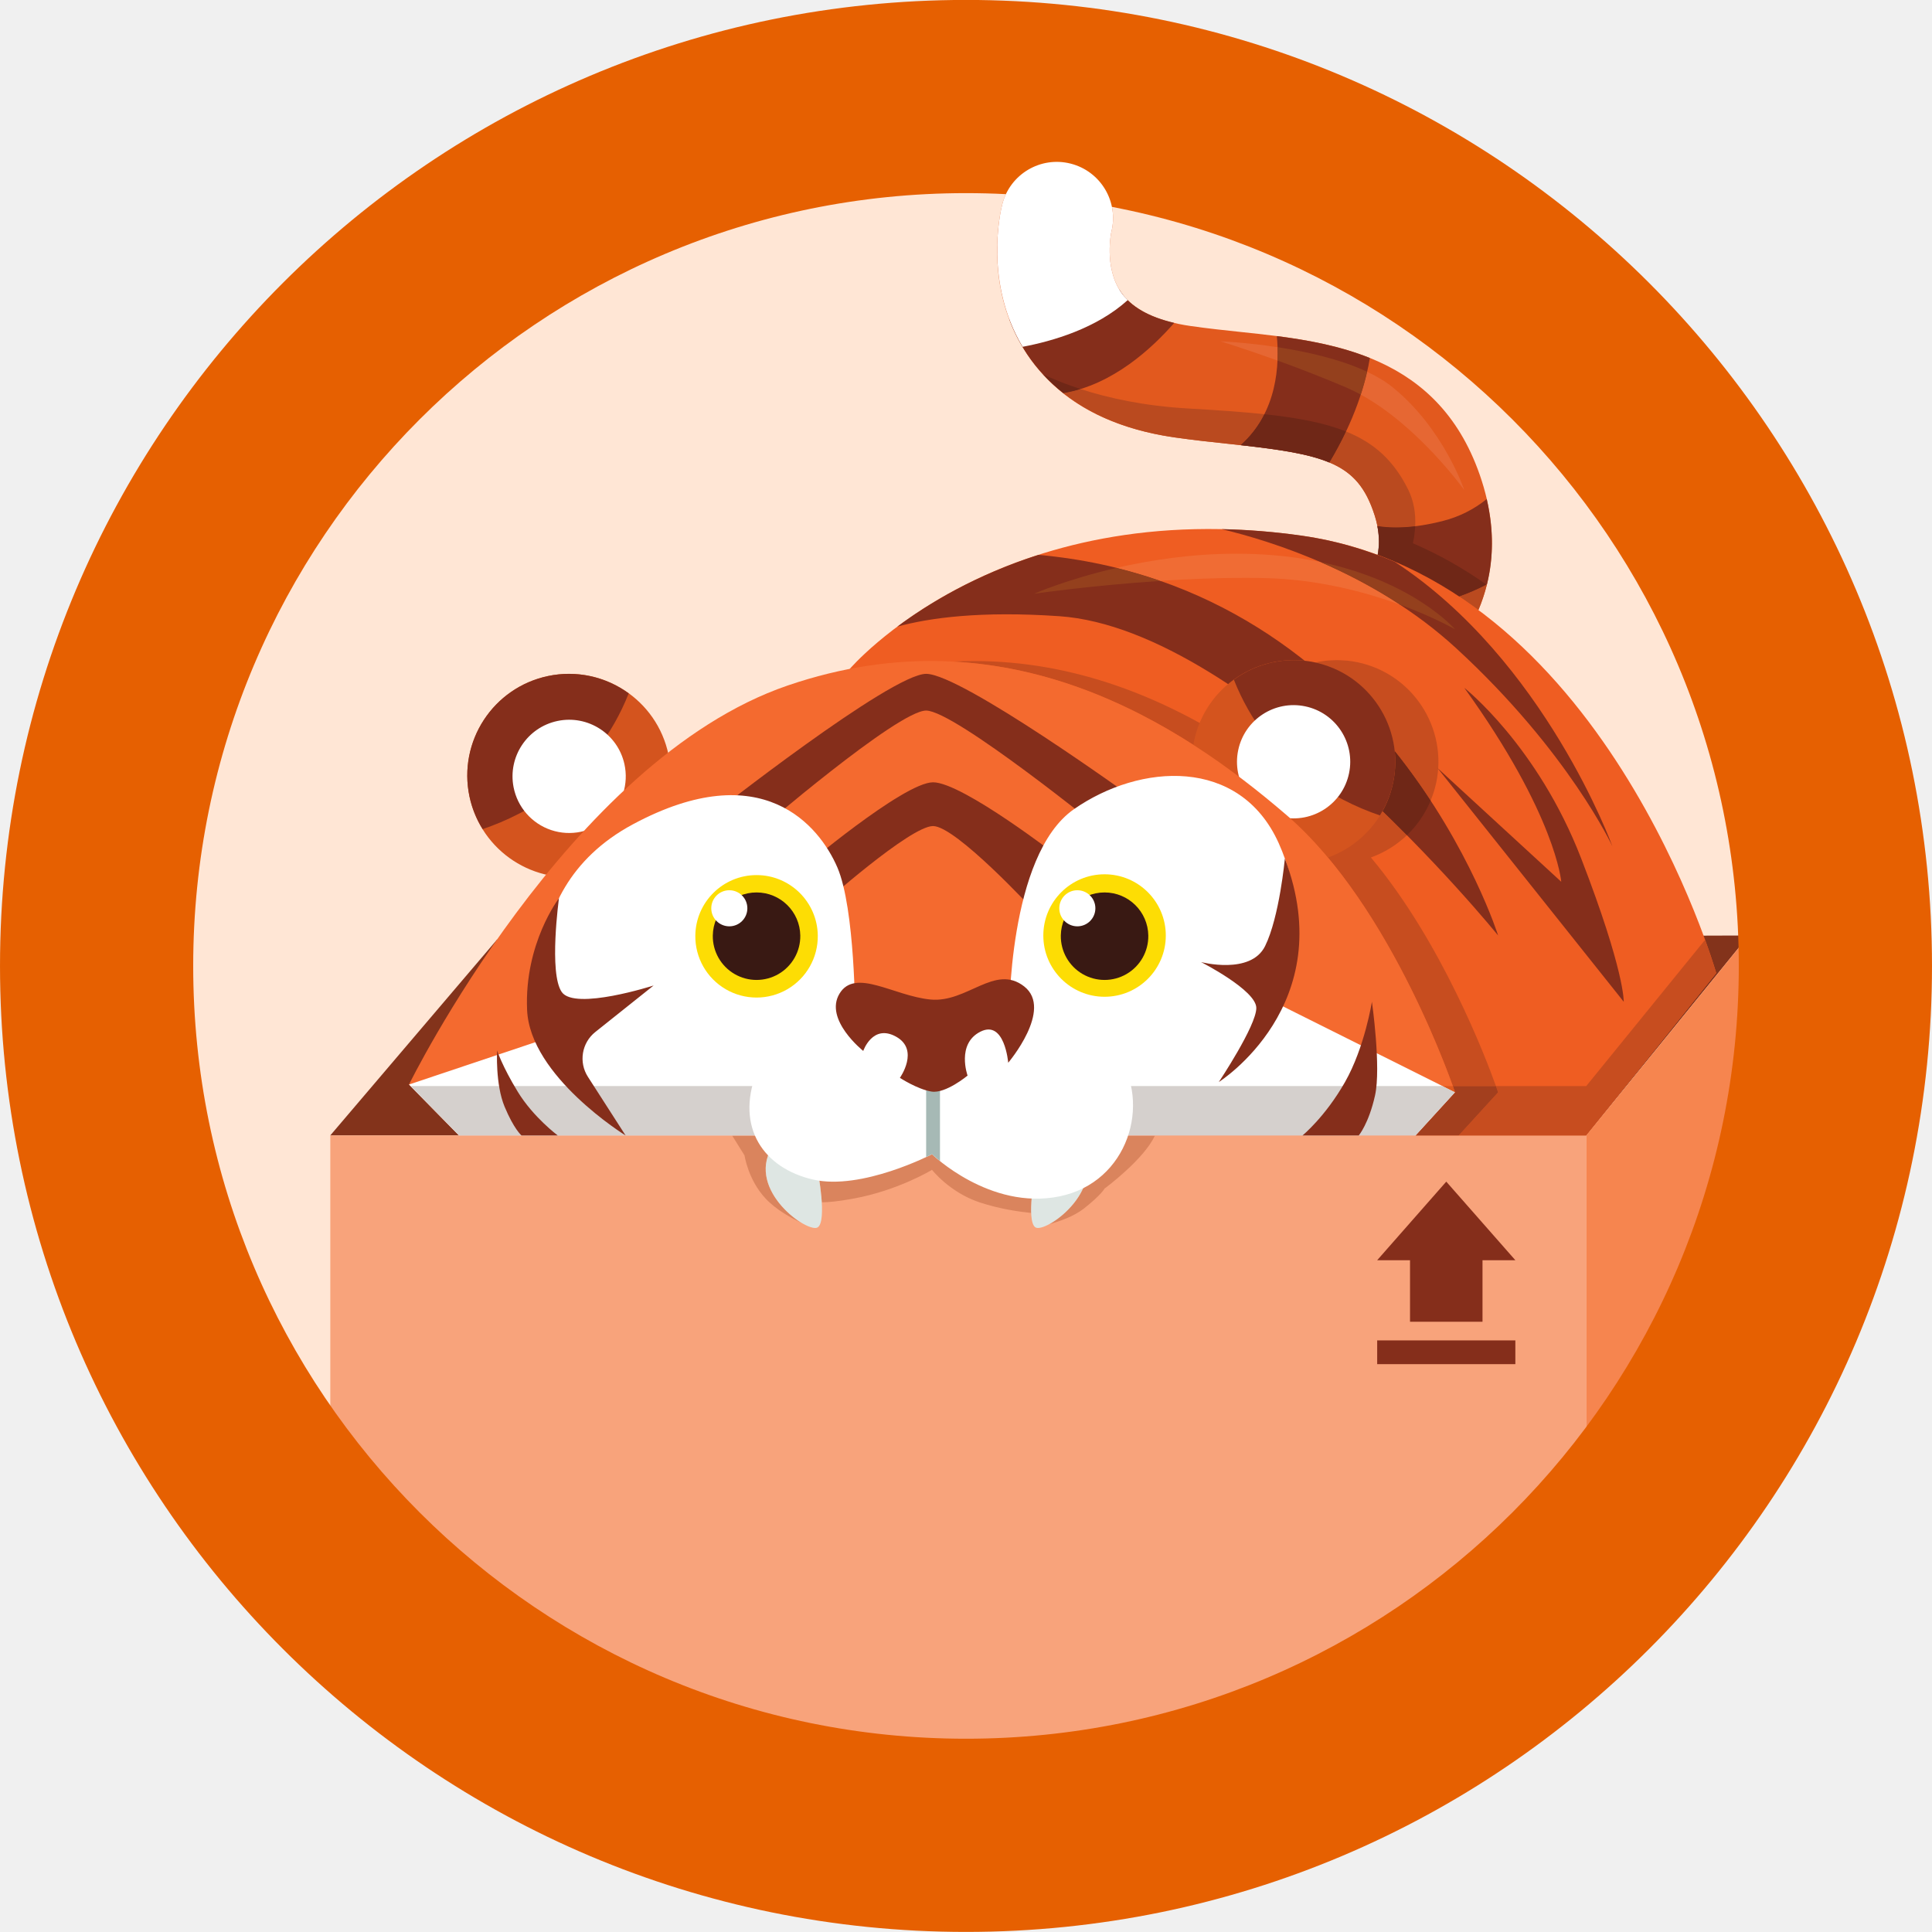
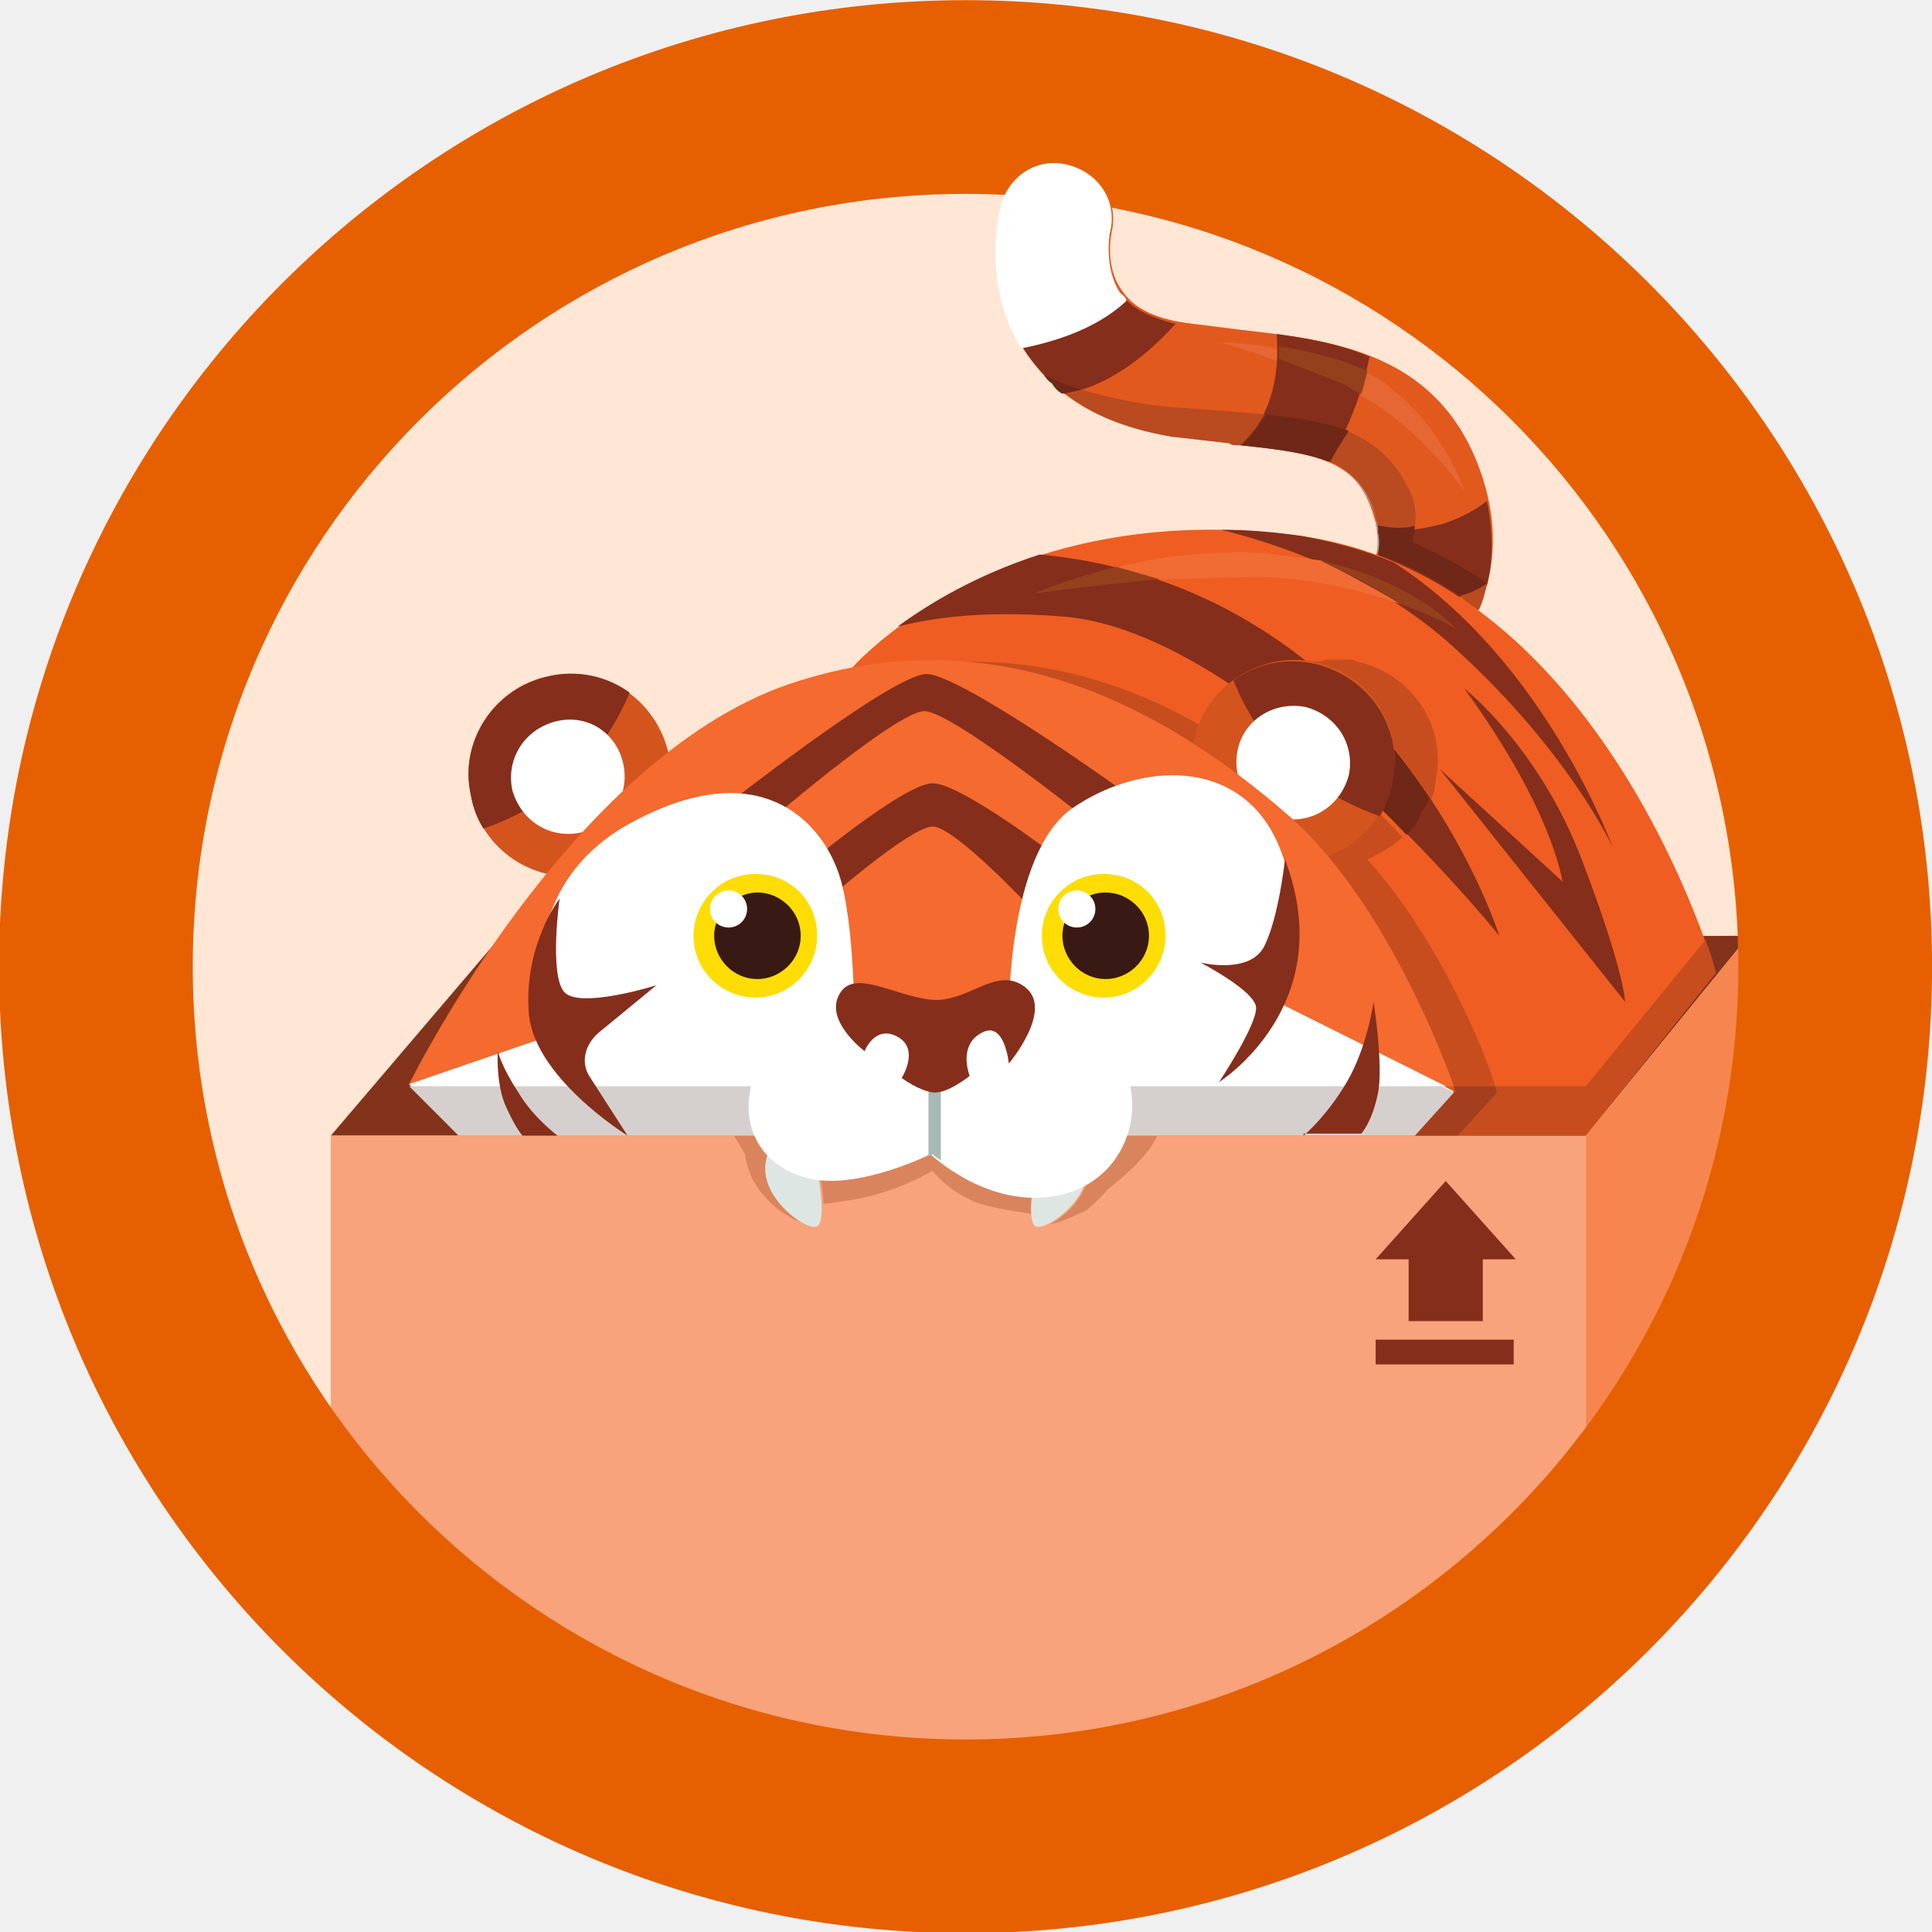
- <svg xmlns="http://www.w3.org/2000/svg" viewBox="0 0 1024 1024">
-   <g transform="matrix(5.4613 0 0 -5.4613 765.42 2013.6)">
-     <circle cx="-46.403" cy="-274.96" r="90" fill="#ffe6d5" fill-rule="evenodd" transform="scale(1 -1)" />
-     <path fill="#83331b" d="m-108.1 258.51 16.177 19.001 121.48.403L13.79 258.51z" />
-     <path fill="#f8a37b" d="M-108.097 258.508v-51.063a18.027 8.163 0 0 0 16.264-8.115H2.495a13.606 8.503 0 0 0-1.131 3.392 13.606 8.503 0 0 0 12.43 8.47v47.316z" />
-     <path fill="#da845d" d="M-38.324 249.896c1.962 1.06 4.991 4.244 3.122 7.428-.346.589-.684.968-1.008 1.183h8.145c-1.06-2.333-4.89-5.155-4.89-5.155s-.313-.606-2.01-1.941c-.962-.754-2.342-1.237-3.359-1.515m-24.04.13c-1.002.466-2.456 1.263-3.479 2.349-1.708 1.813-2.052 4.19-2.052 4.19l-1.208 1.942h4.853c-.324-.215-.66-.594-1.007-1.183-1.797-3.062.935-6.124 2.892-7.297m22.287.96c-1.065.105-3.04.373-5.015 1.03-2.91.97-4.609 3.154-4.609 3.154s-3.275-2.001-7.64-2.796c-1.459-.265-2.409-.354-3.029-.354h-.029c-.087 1.464-.387 3.029-.387 3.029s-.827 2.653-2.068 3.457h25.251c-1.24-.804-2.069-3.457-2.069-3.457s-.464-2.425-.405-4.062" />
-     <path fill="#dee6e3" d="M-60.787 255.05s.923-4.821 0-5.458c-.922-.637-6.926 3.548-4.47 7.732s4.47-2.274 4.47-2.274M-39.673 255.05s-.922-4.821 0-5.458c.923-.637 6.927 3.548 4.471 7.732s-4.471-2.274-4.471-2.274" />
-     <path fill="#d4541e" d="M-75.274 295.46c1.117-5.335-2.302-10.566-7.637-11.683s-10.565 2.302-11.682 7.637 2.302 10.566 7.637 11.683 10.565-2.302 11.682-7.637" />
-     <path fill="#852e1b" d="M-79.137 301.41a9.83 9.83 0 0 1-7.819 1.686c-5.335-1.117-8.754-6.348-7.637-11.683a9.8 9.8 0 0 1 1.282-3.177c4.349 1.479 10.933 5.007 14.174 13.174" />
-     <path fill="#fff" d="M-79.556 294.56a5.495 5.495 0 1 0-10.756-2.25 5.495 5.495 0 0 0 10.756 2.25" />
-     <path fill="#e2591e" d="M-11.97 297.295a5.461 5.461 0 0 0-1.736 10.639c1.577.545 9.257 3.6 6.96 10.765-1.66 5.18-4.8 5.934-14.08 6.919-1.703.18-3.462.368-5.29.629-6.567.938-11.396 3.654-14.35 8.072-4.313 6.445-2.623 13.75-2.416 14.562a5.46 5.46 0 1 0 10.582-2.697c.002 0-.74-3.391.946-5.845 1.168-1.701 3.45-2.804 6.783-3.281 1.632-.233 3.292-.41 4.897-.58 8.623-.915 19.355-2.056 23.327-14.443 4.228-13.187-6.004-21.855-13.912-24.464a5.5 5.5 0 0 0-1.712-.276" />
-     <path fill="#852e1b" d="m-31.354 340.339-.162.262c-3.6-2.3-8.146-2.791-10.69-2.868a16.5 16.5 0 0 1 1.74-3.414c.965-1.445 2.152-2.688 3.515-3.766 4.784.793 8.636 4.38 10.757 6.815-2.455.573-4.194 1.564-5.16 2.97M-19.759 325.5c3.913-.433 6.655-.862 8.622-1.688 1.349 2.24 3.232 5.957 3.93 10.147-2.897 1.167-6.016 1.739-9.03 2.126.263-2.716.078-7.398-3.522-10.585M4.156 311.99c.613 2.489.673 5.257-.025 8.279a11 11 0 0 0-4.202-2.11c-2.954-.768-5.066-.721-6.408-.51.581-2.946-.577-5.127-2.15-6.673 4.852-2.12 9.593-.653 12.785 1.015" />
-     <path fill="#83bad2" d="M-6.447 314.857q-.005.001-.009.004.018.096.034.193l.001.002.028.238q.048.375.056.77l.001.16a8 8 0 0 1-.08 1.047v-.001c-.066.45-.167.916-.322 1.404q.167-.527.265-1.025h-.006c.201-1.02.194-1.95.032-2.792m-.292 3.82-.008.022c-.856 2.67-2.105 4.165-4.386 5.12 2.281-.955 3.53-2.45 4.386-5.12zm-13.018 6.825q-.52.058-1.07.116c-1.702.18-3.46.368-5.29.629l-.146.022.147-.022c1.828-.261 3.587-.45 5.29-.63q.548-.057 1.07-.115m-6.54.772-.023.003zm-.075.01h-.003z" />
-     <path fill="#ba4a1f" d="M3.323 309.507q-.912.68-1.865 1.31c.962.335 1.851.734 2.646 1.147l.037-.026a16.4 16.4 0 0 0-.818-2.431m-7.988 8.008c-.71 0-1.312.056-1.808.134a10 10 0 0 1-.265 1.025v.003q-.005.011-.009.022c-.856 2.67-2.105 4.165-4.386 5.12.494.82 1.06 1.84 1.612 3.007 2.75-1.108 4.625-2.821 6.016-5.603.566-1.131.757-2.351.695-3.592a16 16 0 0 0-1.855-.116m-15.092 7.987q-.52.058-1.07.116c-1.702.18-3.46.368-5.289.629l-.147.022-.034.005q-.012 0-.023.003l-.052.008h-.003c-4.878.737-8.769 2.48-11.64 5.178q.512-.475 1.064-.91c.568.094 1.123.228 1.664.394 2.752-.893 6.221-1.645 10.437-1.887 2.795-.16 5.246-.326 7.403-.556a10 10 0 0 0-2.31-3.002" />
-     <path fill="#6f2717" d="M-36.95 330.553q-.553.436-1.065.91-.459.43-.883.893a33 33 0 0 1 3.611-1.41c-.54-.165-1.096-.3-1.664-.393M-11.133 323.82c-1.97.825-4.707 1.249-8.624 1.682a10 10 0 0 1 2.31 3.002c3.255-.346 5.842-.838 7.926-1.678a35 35 0 0 0-1.612-3.006M1.458 310.818a38.3 38.3 0 0 1-7.905 4.039c.162.843.17 1.772-.032 2.793l.006-.001a11.6 11.6 0 0 1 1.808-.134c.552 0 1.17.034 1.855.116a10.7 10.7 0 0 0-.219-1.652 39 39 0 0 0 7.133-4.015 20 20 0 0 0-2.646-1.146" />
-     <path fill="#e66733" d="M1.956 321.14s-4.428 6.195-10.044 9.266c.233.715.442 1.456.617 2.217.927-.436 1.771-.935 2.477-1.507 4.964-4.02 6.95-9.976 6.95-9.976m-18.127 12.572c-3.248 1.173-5.535 1.865-5.535 1.865s2.427-.091 5.54-.568a17 17 0 0 0-.005-1.297" />
-     <path fill="#94401d" d="M-8.088 330.406c-.478.26-.964.5-1.456.71a126 126 0 0 1-6.627 2.596c.02.453.02.888.005 1.297 2.763-.423 6.066-1.15 8.695-2.386a26 26 0 0 0-.617-2.217" />
-     <path fill="#ef5d22" d="M-57.687 303.78s14.474 17.064 43.825 12.94 40.267-42.45 40.267-42.45l-12.614-15.767h-71.478z" />
-     <path fill="#852e1b" d="M-53.065 307.89c3.118.854 8.074 1.536 15.715 1.011 18.532-1.273 42.591-30.99 42.591-30.99s-10.668 33.893-44.619 36.942c-6.085-1.951-10.642-4.693-13.687-6.963" />
-     <path fill="#c74d1f" d="M5.028 263.299H.844c-1.15 3.215-6.923 18.376-16.16 26.318-7.614 6.544-18.655 14.166-32.41 14.879a41 41 0 0 0 2.091.054c9.92 0 18.501-3.657 25.49-8.144.021.129.034.258.061.388a9.8 9.8 0 0 0 1.665 3.758c5.534-3.983 10.713-8.764 14.808-12.906a9.9 9.9 0 0 0-3.497-2.16c6.883-8.214 11.163-19.47 12.136-22.187m-6.338 27.706c-2.837 4.334-6.709 9.107-11.819 13.25q.225.062.451.116l.167.04q.39.084.786.135l.227.033c.25.027.501.04.754.048.091.003.181.012.273.012h.023c.245 0 .492-.016.74-.034.09-.006.18-.006.271-.015a10 10 0 0 0 1.035-.16c5.335-1.116 8.754-6.346 7.637-11.681a10 10 0 0 0-.492-1.606l-.034-.091z" />
-     <path fill="#6f2717" d="M-3.61 287.646c-4.096 4.142-9.275 8.923-14.809 12.906a9.9 9.9 0 0 0 3.033 2.738l.017.01q.417.241.857.443l.053.025q.417.187.852.335l.105.038q.186.06.373.114c5.11-4.143 8.982-8.916 11.82-13.25a10 10 0 0 0-.738-1.433v-.001a9.9 9.9 0 0 0-1.564-1.925" />
-     <path fill="#d4541e" d="M-24.269 296.79c-1.117-5.335 2.303-10.565 7.637-11.682 5.335-1.117 10.566 2.302 11.683 7.637s-2.302 10.565-7.637 11.682-10.565-2.302-11.683-7.637" />
-     <path fill="#852e1b" d="M-20.406 302.74a9.83 9.83 0 0 0 7.82 1.686c5.335-1.117 8.754-6.347 7.637-11.682a9.8 9.8 0 0 0-1.282-3.178c-4.35 1.48-10.934 5.007-14.175 13.174" />
-     <path fill="#fff" d="M-19.986 295.9a5.494 5.494 0 1 1 10.756-2.25 5.494 5.494 0 0 1-10.756 2.25" />
-     <path fill="#f46a2f" d="m-95.609 258.51-4.852 4.94s15.465 31.449 36.75 38.724c21.286 7.276 38.024-3.64 48.394-12.554s16.373-26.926 16.373-26.926l-3.82-4.184z" />
-     <path fill="#852e1b" d="M-71.124 289.57s17.435 13.737 20.853 13.737 20.078-12.054 20.078-12.054l-2.762-3.317s-14.548 11.807-17.316 11.807-16.459-11.807-16.459-11.807z" />
-     <path fill="#852e1b" d="M-62.485 284.29s10.016 8.491 12.885 8.491 12.401-7.399 12.401-7.399l-2.597-5.067s-7.579 8.22-9.804 8.22-10.777-7.641-10.777-7.641z" />
-     <path fill="#fff" d="m-100.46 263.45 13.49 4.52s-4.302 14.009 8.251 20.74 18.102-.182 19.83-4.184c1.729-4.003 1.729-14.555 1.729-14.555h14.954s-.157 15.707 6.271 20.194c6.428 4.488 16.095 5.094 19.873-3.274s0-15.646 0-15.646l17.119-8.551-3.82-4.184h-92.845z" />
-     <path fill="#fddd04" d="M-60.787 277.91a5.943 5.943 0 1 0-11.885 0 5.943 5.943 0 0 0 11.885 0" />
-     <path fill="#391913" d="M-62.485 277.91a4.246 4.246 0 1 0-8.491.001 4.246 4.246 0 0 0 8.491-.001" />
-     <path fill="#fff" d="M-67.622 280.554a1.751 1.751 0 1 0-3.502 0 1.751 1.751 0 0 0 3.502 0" />
-     <path fill="#fddd04" d="M-27.012 277.91a5.943 5.943 0 1 0-11.887 0 5.943 5.943 0 0 0 11.887 0" />
-     <path fill="#391913" d="M-28.71 277.91a4.246 4.246 0 1 0-8.491.001 4.246 4.246 0 0 0 8.491-.001" />
-     <path fill="#fff" d="M-33.847 280.554a1.751 1.751 0 1 0-3.502 0 1.751 1.751 0 0 0 3.502 0" />
-     <path fill="#c74d1f" d="M13.791 258.507H1.421l3.82 4.184s-.072.214-.213.608h8.763l11.536 14.197c.723-1.99 1.073-3.206 1.078-3.222z" />
-     <path fill="#a33f1e" d="M1.42 258.507h-4.184l3.82 4.184s-.07.214-.212.608h4.184c.141-.394.213-.608.213-.608z" />
-     <path fill="#de581d" d="m1.056 262.69-1.217.609H.844c.141-.394.212-.608.212-.608" />
-     <path fill="#d5d0cd" d="M-2.764 258.51h-92.845l-4.706 4.792H-.165l1.217-.608-3.82-4.184" />
-     <path fill="#fff" d="M-58.975 271.48s-5.68-1.462-7.755-6.855.745-9.305 5.475-10.397c4.731-1.091 11.553 2.456 11.553 2.456s5.602-5.458 12.352-4.093c6.75 1.364 8.934 9.096 5.659 13.736-3.275 4.639-11.28 5.153-11.28 5.153s-12.179-3.488-16.004 0" />
-     <path fill="#a6b9b5" d="M-49.702 256.687s.282-.27.773-.664v8.605a.672.672 0 0 1-1.342 0v-8.217c.356.167.57.276.57.276" />
-     <g fill="#852e1b">
-       <path d="M-42.306 265.564s4.394 5.176 1.554 7.403c-2.84 2.228-5.535-1.611-9.1-1.267s-7.302 3.095-8.826.572c-1.523-2.522 2.303-5.562 2.303-5.562s.908 2.659 3.196 1.379c2.29-1.28.361-3.99.361-3.99s1.685-1.104 3.06-1.331c1.373-.228 3.508 1.549 3.508 1.549s-1.109 3.074 1.246 4.262c2.356 1.189 2.698-3.015 2.698-3.015M-85.905 281.528s-3.367-4.374-3.094-10.832c.273-6.46 9.56-12.19 9.56-12.19l-3.656 5.689a3.29 3.29 0 0 0 .717 4.353l5.66 4.513s-7.642-2.456-8.915-.637c-1.274 1.82-.272 9.104-.272 9.104M-15.458 285.38s-.525-5.679-1.92-8.498c-1.396-2.82-6.217-1.547-6.217-1.547s5.367-2.729 5.367-4.457c0-1.729-3.639-7.186-3.639-7.186s11.817 7.446 6.409 21.688M-86.027 258.51s-2.365 1.758-3.882 4.245-2.001 4.002-2.001 4.002-.182-3.275.728-5.458 1.637-2.789 1.637-2.789zM-13.741 258.51s2.209 1.81 4.124 5.185 2.608 7.791 2.608 7.791.909-6.366.303-9.095-1.577-3.881-1.577-3.881zM-4.788 314.174c-2.809 1.198-5.822 2.093-9.074 2.55a65 65 0 0 1-7.739.628c4.835-1.15 14.841-4.264 22.793-11.581 10.901-10.03 15.146-19.22 15.146-19.22s-6.557 18.098-21.126 27.623" />
-       <path d="M1.956 301.95s7.105-5.586 11.35-16.571 4.124-13.897 4.124-13.897L-.642 294.164l12.008-11.037s-.486 6.443-9.41 18.823" />
+ <svg xmlns="http://www.w3.org/2000/svg" xml:space="preserve" id="svg10" x="0" y="0" version="1.1" viewBox="0 0 512 512">
+   <style>.st4{fill:#dee6e3}.st5{fill:#d4541e}.st6{fill:#852e1b}.st7{fill:#fff}.st11{fill:#6f2717}.st13{fill:#94401d}.st15{fill:#c74d1f}.st17{fill:#fddd04}.st18{fill:#391913}</style>
+   <g id="g18" transform="matrix(1.33333 0 0 -1.33333 198.628 515.837)">
+     <g id="g2248" transform="translate(425.097 -1123.349)scale(4.096)">
+       <circle id="path2188" cx="-93.3" cy="321.8" r="45" style="fill-rule:evenodd;clip-rule:evenodd;fill:#ffe6d5" />
+       <path id="path568" d="m-124.1 313.6 8.1 9.5 60.7.2-7.9-9.7z" style="fill:#83331b" />
+       <path id="path570" d="M-124.1 313.6v-25.5c4.6-.2 8.1-2 8.1-4.1h47.2c-.4.5-.6 1.1-.6 1.7 0 2.2 2.7 4 6.2 4.2v23.7z" style="fill:#f8a37b" />
+       <path id="path572" d="M-89.2 309.3c1 .5 2.5 2.1 1.6 3.7-.2.3-.3.5-.5.6h4.1c-.5-1.2-2.4-2.6-2.4-2.6s-.2-.3-1-1c-.6-.3-1.3-.6-1.8-.7m-12.1.1c-.5.2-1.2.6-1.7 1.2-.9.9-1 2.1-1 2.1l-.6 1h2.4c-.2-.1-.3-.3-.5-.6-.9-1.6.5-3.1 1.4-3.7m11.2.4c-.5.1-1.5.2-2.5.5-1.5.5-2.3 1.6-2.3 1.6s-1.6-1-3.8-1.4c-.7-.1-1.2-.2-1.5-.2 0 .7-.2 1.5-.2 1.5s-.4 1.3-1 1.7h12.6c-.6-.4-1-1.7-1-1.7s-.3-1.1-.3-2" style="fill:#da845d" />
+       <path id="path574" d="M-100.5 311.9s.5-2.4 0-2.7-3.5 1.8-2.2 3.9c1.2 2 2.2-1.2 2.2-1.2" class="st4" />
+       <path id="path576" d="M-89.9 311.9s-.5-2.4 0-2.7 3.5 1.8 2.2 3.9c-1.2 2-2.2-1.2-2.2-1.2" class="st4" />
+       <path id="path578" d="M-107.7 332.1c.6-2.7-1.2-5.3-3.8-5.8-2.7-.6-5.3 1.2-5.8 3.8-.6 2.7 1.2 5.3 3.8 5.8 2.6.6 5.2-1.1 5.8-3.8" class="st5" />
+       <path id="path580" d="M-109.6 335.1c-1.1.8-2.5 1.1-3.9.8-2.7-.6-4.4-3.2-3.8-5.8.1-.6.3-1.1.6-1.6 2.1.7 5.4 2.5 7.1 6.6" class="st6" />
+       <path id="path582" d="M-109.9 331.6c.3-1.5-.6-2.9-2.1-3.3-1.5-.3-2.9.6-3.3 2.1-.3 1.5.6 2.9 2.1 3.3 1.6.4 3-.6 3.3-2.1" class="st7" />
+       <path id="path584" d="M-76.1 333c-1.1 0-2.2.7-2.6 1.9-.5 1.4.3 3 1.7 3.4.8.3 4.6 1.8 3.5 5.4-.8 2.6-2.4 3-7 3.5-.9.1-1.7.2-2.6.3-3.3.5-5.7 1.8-7.2 4-2.2 3.2-1.3 6.9-1.2 7.3.4 1.5 1.9 2.3 3.3 2 1.5-.4 2.3-1.9 2-3.3 0 0-.4-1.7.5-2.9.6-.9 1.7-1.4 3.4-1.6l2.4-.3c4.3-.5 9.7-1 11.7-7.2 2.1-6.6-3-10.9-7-12.2-.3-.3-.6-.3-.9-.3" style="fill:#e2591e" />
+       <path id="path588" d="m-85.8 354.5-.1.1c-1.8-1.1-4.1-1.4-5.3-1.4.2-.6.5-1.1.9-1.7.5-.7 1.1-1.3 1.8-1.9 2.4.4 4.3 2.2 5.4 3.4q-1.95.45-2.7 1.5" class="st6" />
+       <path id="path590" d="M-80 347.1c2-.2 3.3-.4 4.3-.8.7 1.1 1.6 3 2 5.1-1.4.6-3 .9-4.5 1.1.1-1.5 0-3.8-1.8-5.4" class="st6" />
+       <path id="path592" d="M-68 340.3c.3 1.2.3 2.6 0 4.1-.5-.4-1.2-.8-2.1-1.1-1.5-.4-2.5-.4-3.2-.3.3-1.5-.3-2.6-1.1-3.3 2.4-.9 4.8-.2 6.4.6" class="st6" />
+       <path id="path594" d="M-73.3 341.8v1.2c0 .2-.1.5-.2.7.1-.2.1-.3.1-.5.2-.5.2-1 .1-1.4m-.1 1.9c-.4 1.3-1.1 2.1-2.2 2.6 1.1-.5 1.7-1.3 2.2-2.6m-6.6 3.4c-.2 0-.4 0-.5.1-.9.1-1.7.2-2.6.3h-.1.1c.9-.1 1.8-.2 2.6-.3.2-.1.4-.1.5-.1m-3.3.4" style="fill:#83bad2" />
+       <path id="path596" d="M-68.4 339.1c-.3.2-.6.4-.9.7.5.2.9.4 1.3.6-.1-.5-.2-.9-.4-1.3m-4 4c-.4 0-.7 0-.9.1 0 .2-.1.3-.1.5-.4 1.3-1.1 2.1-2.2 2.6.2.4.5.9.8 1.5 1.4-.6 2.3-1.4 3-2.8q.45-.9.3-1.8c-.3-.1-.6-.1-.9-.1m-7.6 4c-.2 0-.4 0-.5.1-.9.1-1.7.2-2.6.3h-.1c-2.4.4-4.4 1.2-5.8 2.6l.5-.5c.3 0 .6.1.8.2 1.4-.4 3.1-.8 5.2-.9 1.4-.1 2.6-.2 3.7-.3-.3-.5-.6-1-1.2-1.5" style="fill:#ba4a1f" />
+       <path id="path598" d="M-88.6 349.6c-.2.1-.4.3-.5.5-.2.1-.3.3-.4.4.5-.2 1.1-.5 1.8-.7-.3-.1-.6-.1-.9-.2" class="st11" />
+       <path id="path600" d="M-75.6 346.3c-1 .4-2.4.6-4.3.8q.75.75 1.2 1.5c1.6-.2 2.9-.4 4-.8q-.6-.9-.9-1.5" class="st11" />
+       <path id="path602" d="M-69.3 339.8c-1.2.8-2.5 1.5-4 2 .1.4.1.9 0 1.4.2 0 .5-.1.9-.1.3 0 .6 0 .9.1 0-.3-.1-.6-.1-.8 1.3-.6 2.5-1.2 3.6-2-.4-.3-.9-.5-1.3-.6" class="st11" />
+       <path id="path604" d="M-69.1 344.9s-2.2 3.1-5 4.6c.1.4.2.7.3 1.1.5-.2.9-.5 1.2-.8 2.5-1.9 3.5-4.9 3.5-4.9m-9.1 6.3c-1.6.6-2.8.9-2.8.9s1.2 0 2.8-.3z" style="fill:#e66733" />
+       <path id="path606" d="M-74.1 349.6c-.2.1-.5.2-.7.4-1.2.5-2.3.9-3.3 1.3v.6c1.4-.2 3-.6 4.3-1.2-.1-.4-.2-.8-.3-1.1" class="st13" />
+       <path id="path608" d="M-98.9 336.2s7.2 8.5 21.9 6.5c14.7-2.1 20.1-21.2 20.1-21.2l-6.3-7.9h-35.7z" style="fill:#ef5d22" />
+       <path id="path610" d="M-96.6 338.3c1.6.4 4 .8 7.9.5 9.3-.6 21.3-15.5 21.3-15.5s-5.3 16.9-22.3 18.5c-3.1-1-5.4-2.4-6.9-3.5" class="st6" />
+       <path id="path612" d="M-67.6 316h-2.1c-.6 1.6-3.5 9.2-8.1 13.2-3.8 3.3-9.3 7.1-16.2 7.4h1c5 0 9.3-1.8 12.7-4.1v.2c.1.7.4 1.3.8 1.9 2.8-2 5.4-4.4 7.4-6.5-.5-.5-1.1-.8-1.7-1.1 3.6-4 5.8-9.6 6.2-11m-3.1 13.9c-1.4 2.2-3.4 4.6-5.9 6.6.1 0 .1 0 .2.1h.1c.1 0 .3 0 .4.1h1.1c.2 0 .3 0 .5-.1 2.7-.6 4.4-3.2 3.8-5.8 0-.4-.1-.6-.2-.9" class="st15" />
+       <path id="path614" d="M-71.9 328.2c-2 2.1-4.6 4.5-7.4 6.5.3.4.7.8 1.1 1.1.1.1.3.2.4.3s.3.2.4.2c.1.1.3.1.4.2h.1c.1 0 .1 0 .2.1 2.6-2.1 4.5-4.5 5.9-6.6-.1-.3-.2-.5-.4-.7-.1-.5-.4-.8-.7-1.1" class="st11" />
+       <path id="path616" d="M-82.2 332.8c-.6-2.7 1.2-5.3 3.8-5.8 2.7-.6 5.3 1.2 5.8 3.8.6 2.7-1.2 5.3-3.8 5.8s-5.3-1.2-5.8-3.8" class="st5" />
+       <path id="path618" d="M-80.3 335.7c1.1.8 2.5 1.1 3.9.8 2.7-.6 4.4-3.2 3.8-5.8-.1-.6-.3-1.1-.6-1.6-2.2.8-5.5 2.5-7.1 6.6" class="st6" />
+       <path id="path620" d="M-80.1 332.3c-.3-1.5.6-2.9 2.1-3.3 1.5-.3 2.9.6 3.3 2.1.3 1.5-.6 2.9-2.1 3.3-1.5.3-3-.6-3.3-2.1" class="st7" />
+       <path id="path622" d="m-117.9 313.6-2.4 2.5s7.7 15.7 18.4 19.4c10.6 3.6 19-1.8 24.2-6.3s8.2-13.5 8.2-13.5l-1.9-2.1z" style="fill:#f46a2f" />
+       <path id="path624" d="M-105.6 329.1s8.7 6.9 10.4 6.9 10-6 10-6l-1.4-1.7s-7.3 5.9-8.7 5.9-8.2-5.9-8.2-5.9z" class="st6" />
+       <path id="path626" d="M-101.3 326.5s5 4.2 6.4 4.2 6.2-3.7 6.2-3.7l-1.3-2.5s-3.8 4.1-4.9 4.1-5.4-3.8-5.4-3.8z" class="st6" />
+       <path id="path628" d="m-120.3 316.1 6.7 2.3s-2.2 7 4.1 10.4 9.1-.1 9.9-2.1c.9-2 .9-7.3.9-7.3h7.5s-.1 7.9 3.1 10.1 8 2.5 9.9-1.6c1.9-4.2 0-7.8 0-7.8l8.6-4.3-1.9-2.1h-46.4z" class="st7" />
+       <path id="path630" d="M-100.5 323.3c0-1.6-1.3-3-3-3-1.6 0-3 1.3-3 3 0 1.6 1.3 3 3 3s3-1.3 3-3" class="st17" />
+       <path id="path632" d="M-101.3 323.3c0-1.2-1-2.1-2.1-2.1-1.2 0-2.1 1-2.1 2.1s1 2.1 2.1 2.1 2.1-.9 2.1-2.1" class="st18" />
+       <path id="path634" d="M-103.9 324.6c0-.5-.4-.9-.9-.9s-.9.4-.9.9.4.9.9.9.9-.4.9-.9" class="st7" />
+       <path id="path636" d="M-83.6 323.3c0-1.6-1.3-3-3-3-1.6 0-3 1.3-3 3 0 1.6 1.3 3 3 3s3-1.3 3-3" class="st17" />
+       <path id="path638" d="M-84.4 323.3c0-1.2-1-2.1-2.1-2.1-1.2 0-2.1 1-2.1 2.1s.9 2.1 2.1 2.1c1.1 0 2.1-.9 2.1-2.1" class="st18" />
+       <path id="path640" d="M-87 324.6c0-.5-.4-.9-.9-.9s-.9.4-.9.9.4.9.9.9.9-.4.9-.9" class="st7" />
+       <path id="path642" d="M-63.2 313.6h-6.2l1.9 2.1s0 .1-.1.3h4.4l5.8 7.1c.4-1 .5-1.6.5-1.6z" class="st15" />
+       <path id="path644" d="M-69.4 313.6h-2.1l1.9 2.1s0 .1-.1.3h2.1c.1-.2.1-.3.1-.3z" style="fill:#a33f1e" />
+       <path id="path646" d="m-69.5 315.7-.6.3h.5c0-.2.1-.3.1-.3" style="fill:#de581d" />
+       <path id="path648" d="M-71.5 313.6h-46.4l-2.4 2.4h50.1l.6-.3z" style="fill:#d5d0cd" />
+       <path id="path650" d="M-99.6 320.1s-2.8-.7-3.9-3.4c-1-2.7.4-4.7 2.7-5.2 2.4-.5 5.8 1.2 5.8 1.2s2.8-2.7 6.2-2 4.5 4.5 2.8 6.9c-1.6 2.3-5.6 2.6-5.6 2.6s-6.1-1.8-8-.1" class="st7" />
+       <path id="path652" d="M-94.9 312.7s.1-.1.4-.3v4.3c0 .2-.2.3-.3.3-.2 0-.3-.2-.3-.3v-4.1c.1 0 .2.1.2.1" style="fill:#a6b9b5" />
+       <path id="path654" d="M-91.2 317.1s2.2 2.6.8 3.7-2.8-.8-4.6-.6-3.7 1.5-4.4.3c-.8-1.3 1.2-2.8 1.2-2.8s.5 1.3 1.6.7.2-2 .2-2 .8-.6 1.5-.7 1.8.8 1.8.8-.6 1.5.6 2.1c1.1.6 1.3-1.5 1.3-1.5" class="st6" />
+       <path id="path656" d="M-113 325.1s-1.7-2.2-1.5-5.4c.1-3.2 4.8-6.1 4.8-6.1l-1.8 2.8c-.5.7-.3 1.6.4 2.2l2.8 2.3s-3.8-1.2-4.5-.3-.2 4.5-.2 4.5" class="st6" />
+       <path id="path658" d="M-77.8 327s-.3-2.8-1-4.2-3.1-.8-3.1-.8 2.7-1.4 2.7-2.2c0-.9-1.8-3.6-1.8-3.6s5.9 3.7 3.2 10.8" class="st6" />
+       <path id="path660" d="M-113.1 313.6s-1.2.9-1.9 2.1c-.8 1.2-1 2-1 2s-.1-1.6.4-2.7.8-1.4.8-1.4z" class="st6" />
+       <path id="path662" d="M-76.9 313.6s1.1.9 2.1 2.6 1.3 3.9 1.3 3.9.5-3.2.2-4.5c-.3-1.4-.8-1.9-.8-1.9h-2.8" class="st6" />
+       <path id="path664" d="M-72.5 341.4c-1.4.6-2.9 1-4.5 1.3-1.4.2-2.6.3-3.9.3 2.4-.6 7.4-2.1 11.4-5.8 5.5-5 7.6-9.6 7.6-9.6s-3.3 9.1-10.6 13.8" class="st6" />
+       <path id="path666" d="M-69.1 335.3s3.6-2.8 5.7-8.3 2.1-6.9 2.1-6.9l-9 11.3 6-5.5c-.1 0-.3 3.2-4.8 9.4" class="st6" />
+       <path id="path668" d="m-55.3 323.3-7.9-9.7v-22.5c.6.8 1.3 1.2 2 1.2s1.4-.4 1.9-1.1l3.9 7.1v25z" style="fill:#f6854f" />
+       <path id="path670" d="M-71.7 304.6h3.5v3h1.6l-3.4 3.8-3.4-3.8h1.6v-3" class="st6" />
+       <path id="path672" d="M-70 303.7h-3.4v-1.2h6.7v1.2z" class="st6" />
+       <path id="path674" d="M-72.2 339.4c-1.7.6-4 1.2-6.5 1.3h-1c-1.4 0-2.8-.1-4.1-.1l-2.1.6c1.6.4 3.6.7 5.8.7.6 0 1.2 0 1.8-.1.8-.1 1.6-.2 2.3-.3 1.1-.6 2.5-1.3 3.8-2.1" style="fill:#f06c34" />
+       <path id="path676" d="M-90 339.9s1.6.7 4 1.3l2.1-.6c-3.3-.3-6.1-.7-6.1-.7" class="st13" />
+       <path id="path678" d="M-69.5 338.2s-1 .6-2.7 1.2c-1.3.9-2.6 1.5-3.9 2.1 4.6-1 6.6-3.3 6.6-3.3" class="st13" />
+       <path id="path1131" d="M-93.3 368.7c-25.9 0-46.9-21-46.9-46.9s21-46.9 46.9-46.9 46.9 21 46.9 46.9-21 46.9-46.9 46.9m0-9.4c20.7 0 37.5-16.8 37.5-37.5s-16.8-37.5-37.5-37.5-37.5 16.8-37.5 37.5 16.8 37.5 37.5 37.5" style="fill-rule:evenodd;clip-rule:evenodd;fill:#e66001" />
+       <path id="path586" d="M-85.8 354.5c-.8 1.2-.5 2.9-.5 2.9.4 1.5-.5 2.9-2 3.3s-2.9-.5-3.3-2c-.1-.4-.9-3.8 1-6.9 1.5.3 3.6.9 5.1 2.3 0 .2-.2.3-.3.4" class="st7" />
    </g>
-     <path fill="#f6854f" d="m29.559 277.91-15.767-19.403v-44.945a6.973 12.926 0 0 0 4.065 2.423 6.973 12.926 0 0 0 3.898-2.207l7.804 14.163z" />
-     <path fill="#852e1b" d="M-3.31 240.43h7.034v5.97h3.188l-6.705 7.626-6.705-7.626h3.188zM.207 238.62h-6.705v-2.309h13.41v2.309z" />
-     <path fill="#f06c34" d="M-4.287 310.02c-3.32 1.214-7.933 2.459-13.09 2.58q-1 .024-2.016.023c-2.736 0-5.535-.12-8.147-.292a48 48 0 0 1-4.25 1.26c3.254.75 7.275 1.375 11.627 1.375 1.151 0 2.323-.044 3.511-.14a37.5 37.5 0 0 0 4.61-.658c2.49-1.076 5.144-2.437 7.755-4.148" />
-     <path fill="#94401d" d="M-39.796 311.08s3.151 1.392 8.006 2.508a48 48 0 0 0 4.25-1.261c-6.75-.447-12.256-1.247-12.256-1.247M1.056 307.63s-2.028 1.18-5.343 2.392c-2.61 1.711-5.266 3.072-7.755 4.148 9.116-1.899 13.098-6.54 13.098-6.54" />
-     <path fill="#e66001" fill-rule="evenodd" d="M-46.403 368.71a93.75 93.75 0 0 1-93.75-93.75 93.75 93.75 0 0 1 93.75-93.75 93.75 93.75 0 0 1 93.75 93.75 93.75 93.75 0 0 1-93.75 93.75m0-18.75a75 75 0 0 0 75-75 75 75 0 0 0-75-75 75 75 0 0 0-75 75 75 75 0 0 0 75 75" />
-     <path fill="#fff" d="M-31.354 340.339c-1.686 2.454-.944 5.845-.946 5.845a5.46 5.46 0 1 1-10.582 2.697c-.2-.781-1.757-7.578 1.972-13.834 2.907.545 7.163 1.779 10.204 4.534-.24.239-.463.488-.648.758" />
  </g>
</svg>
